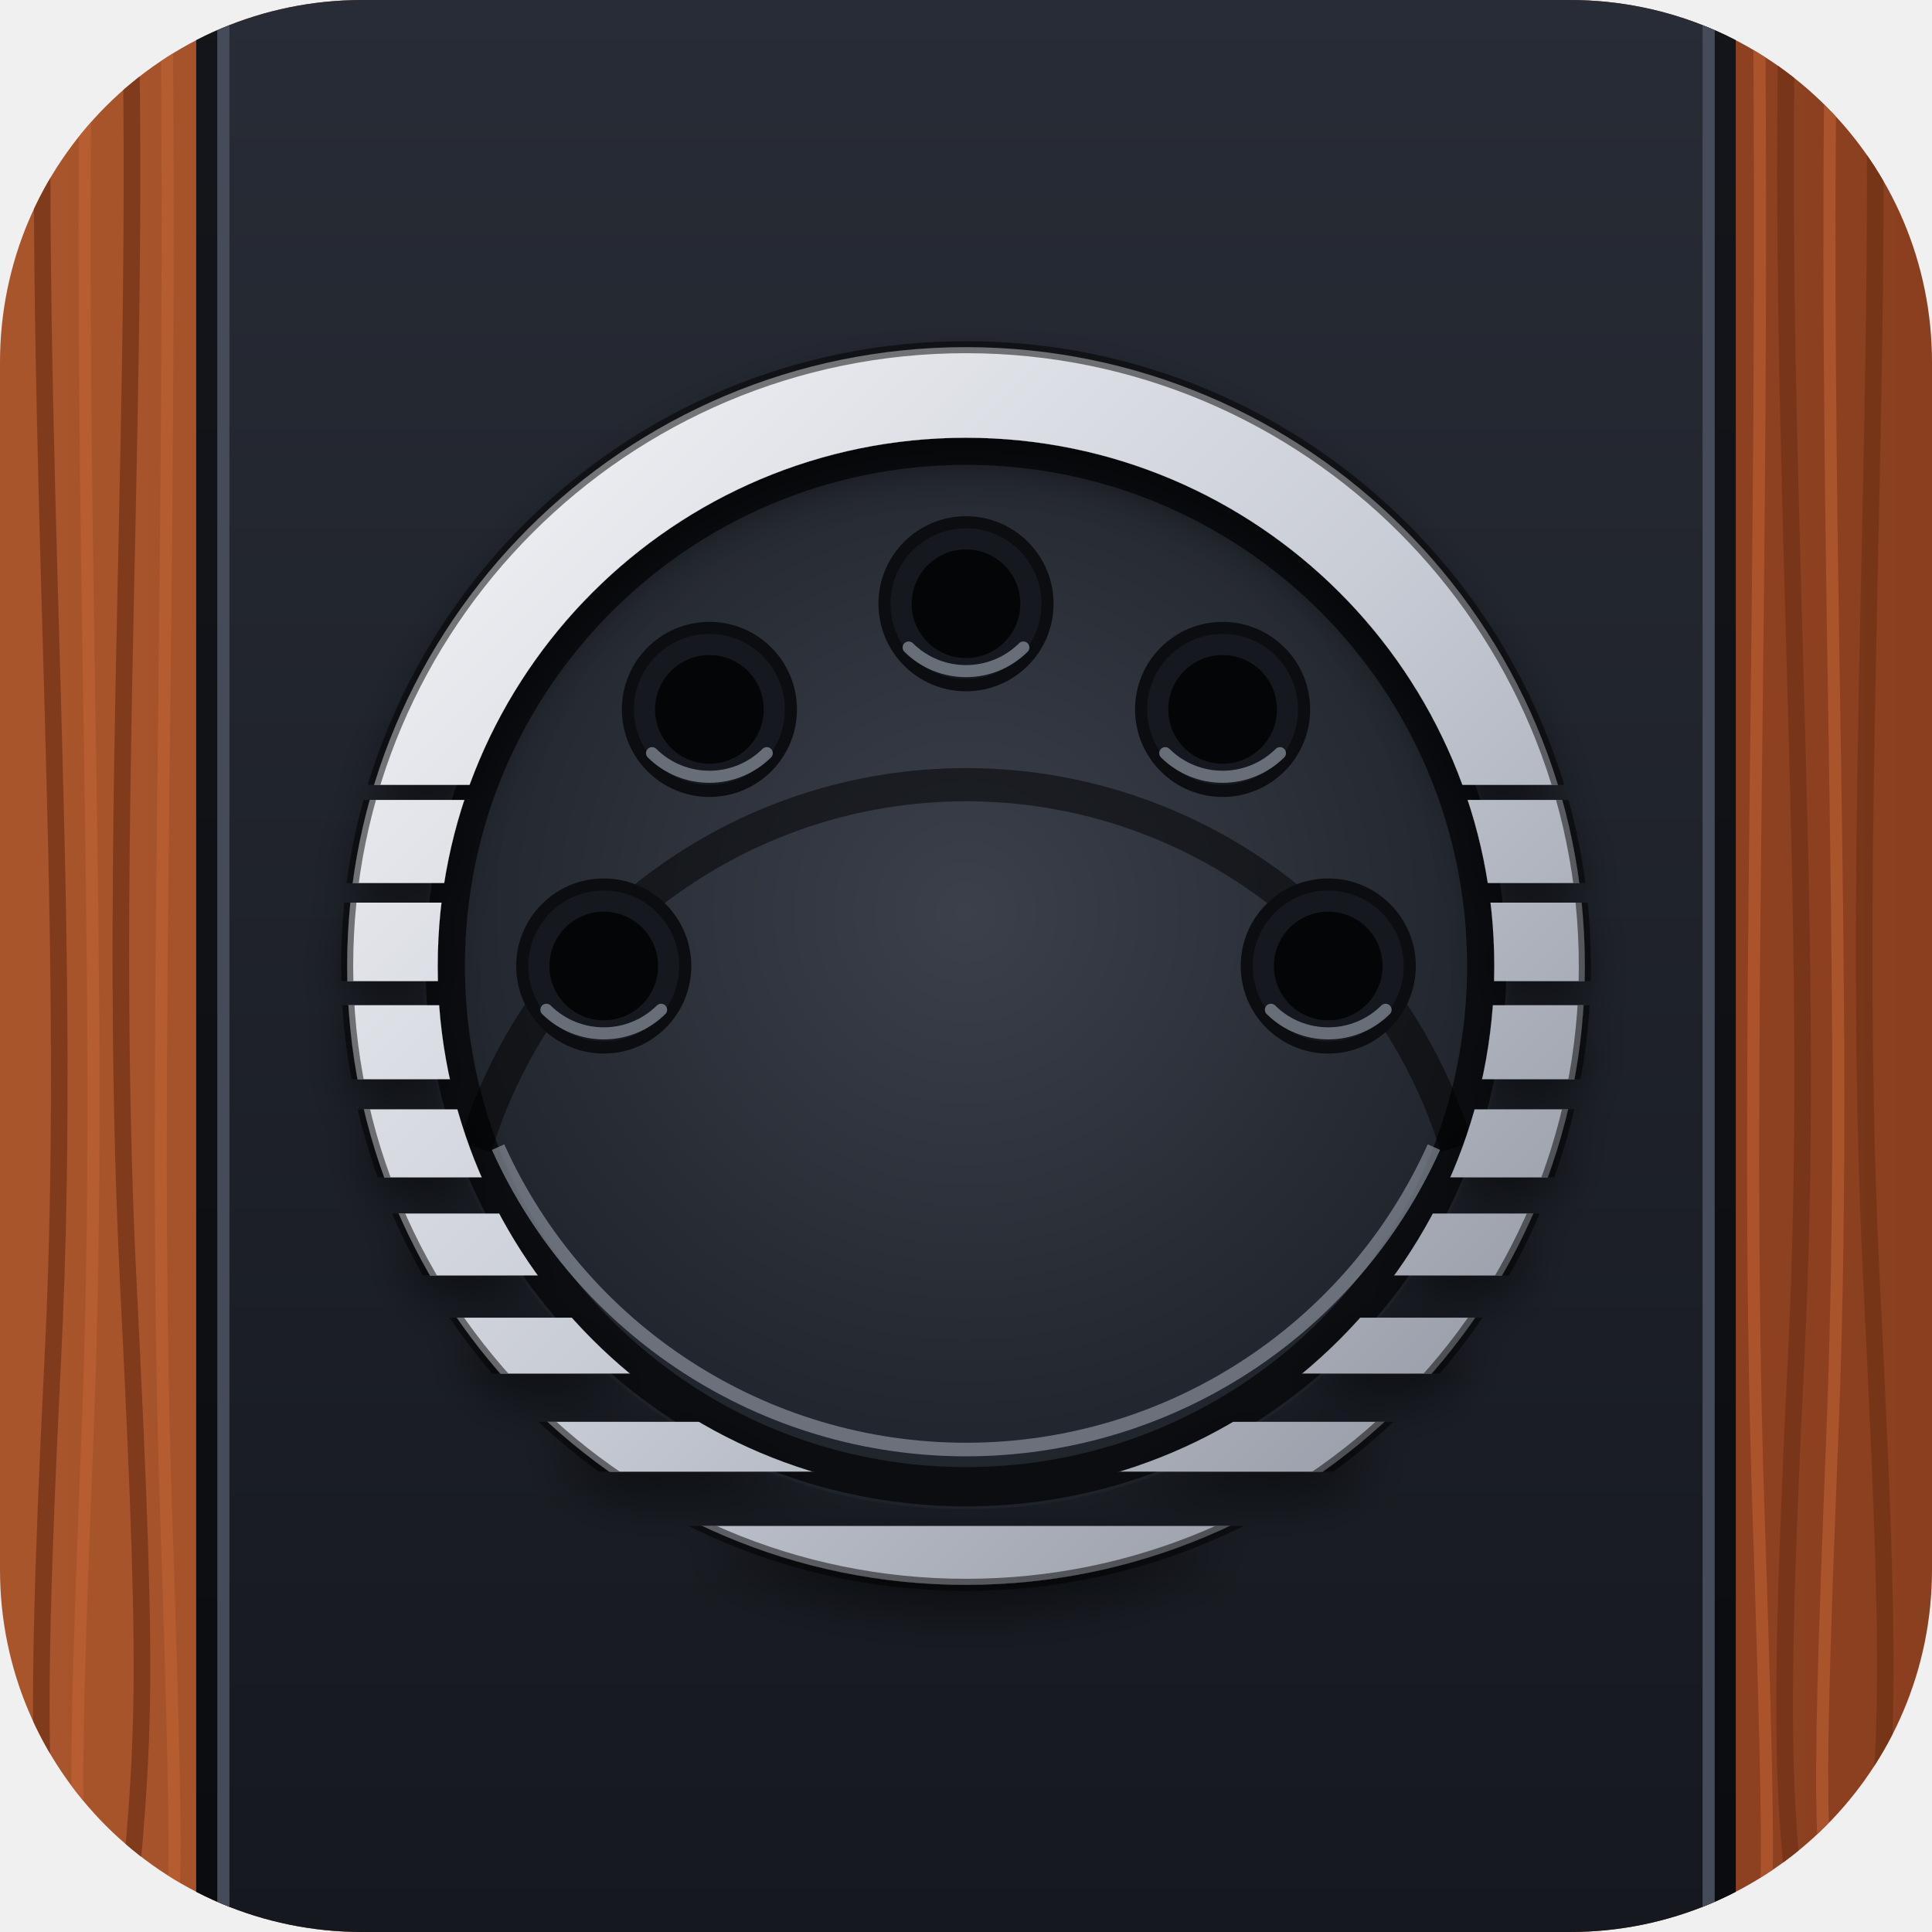
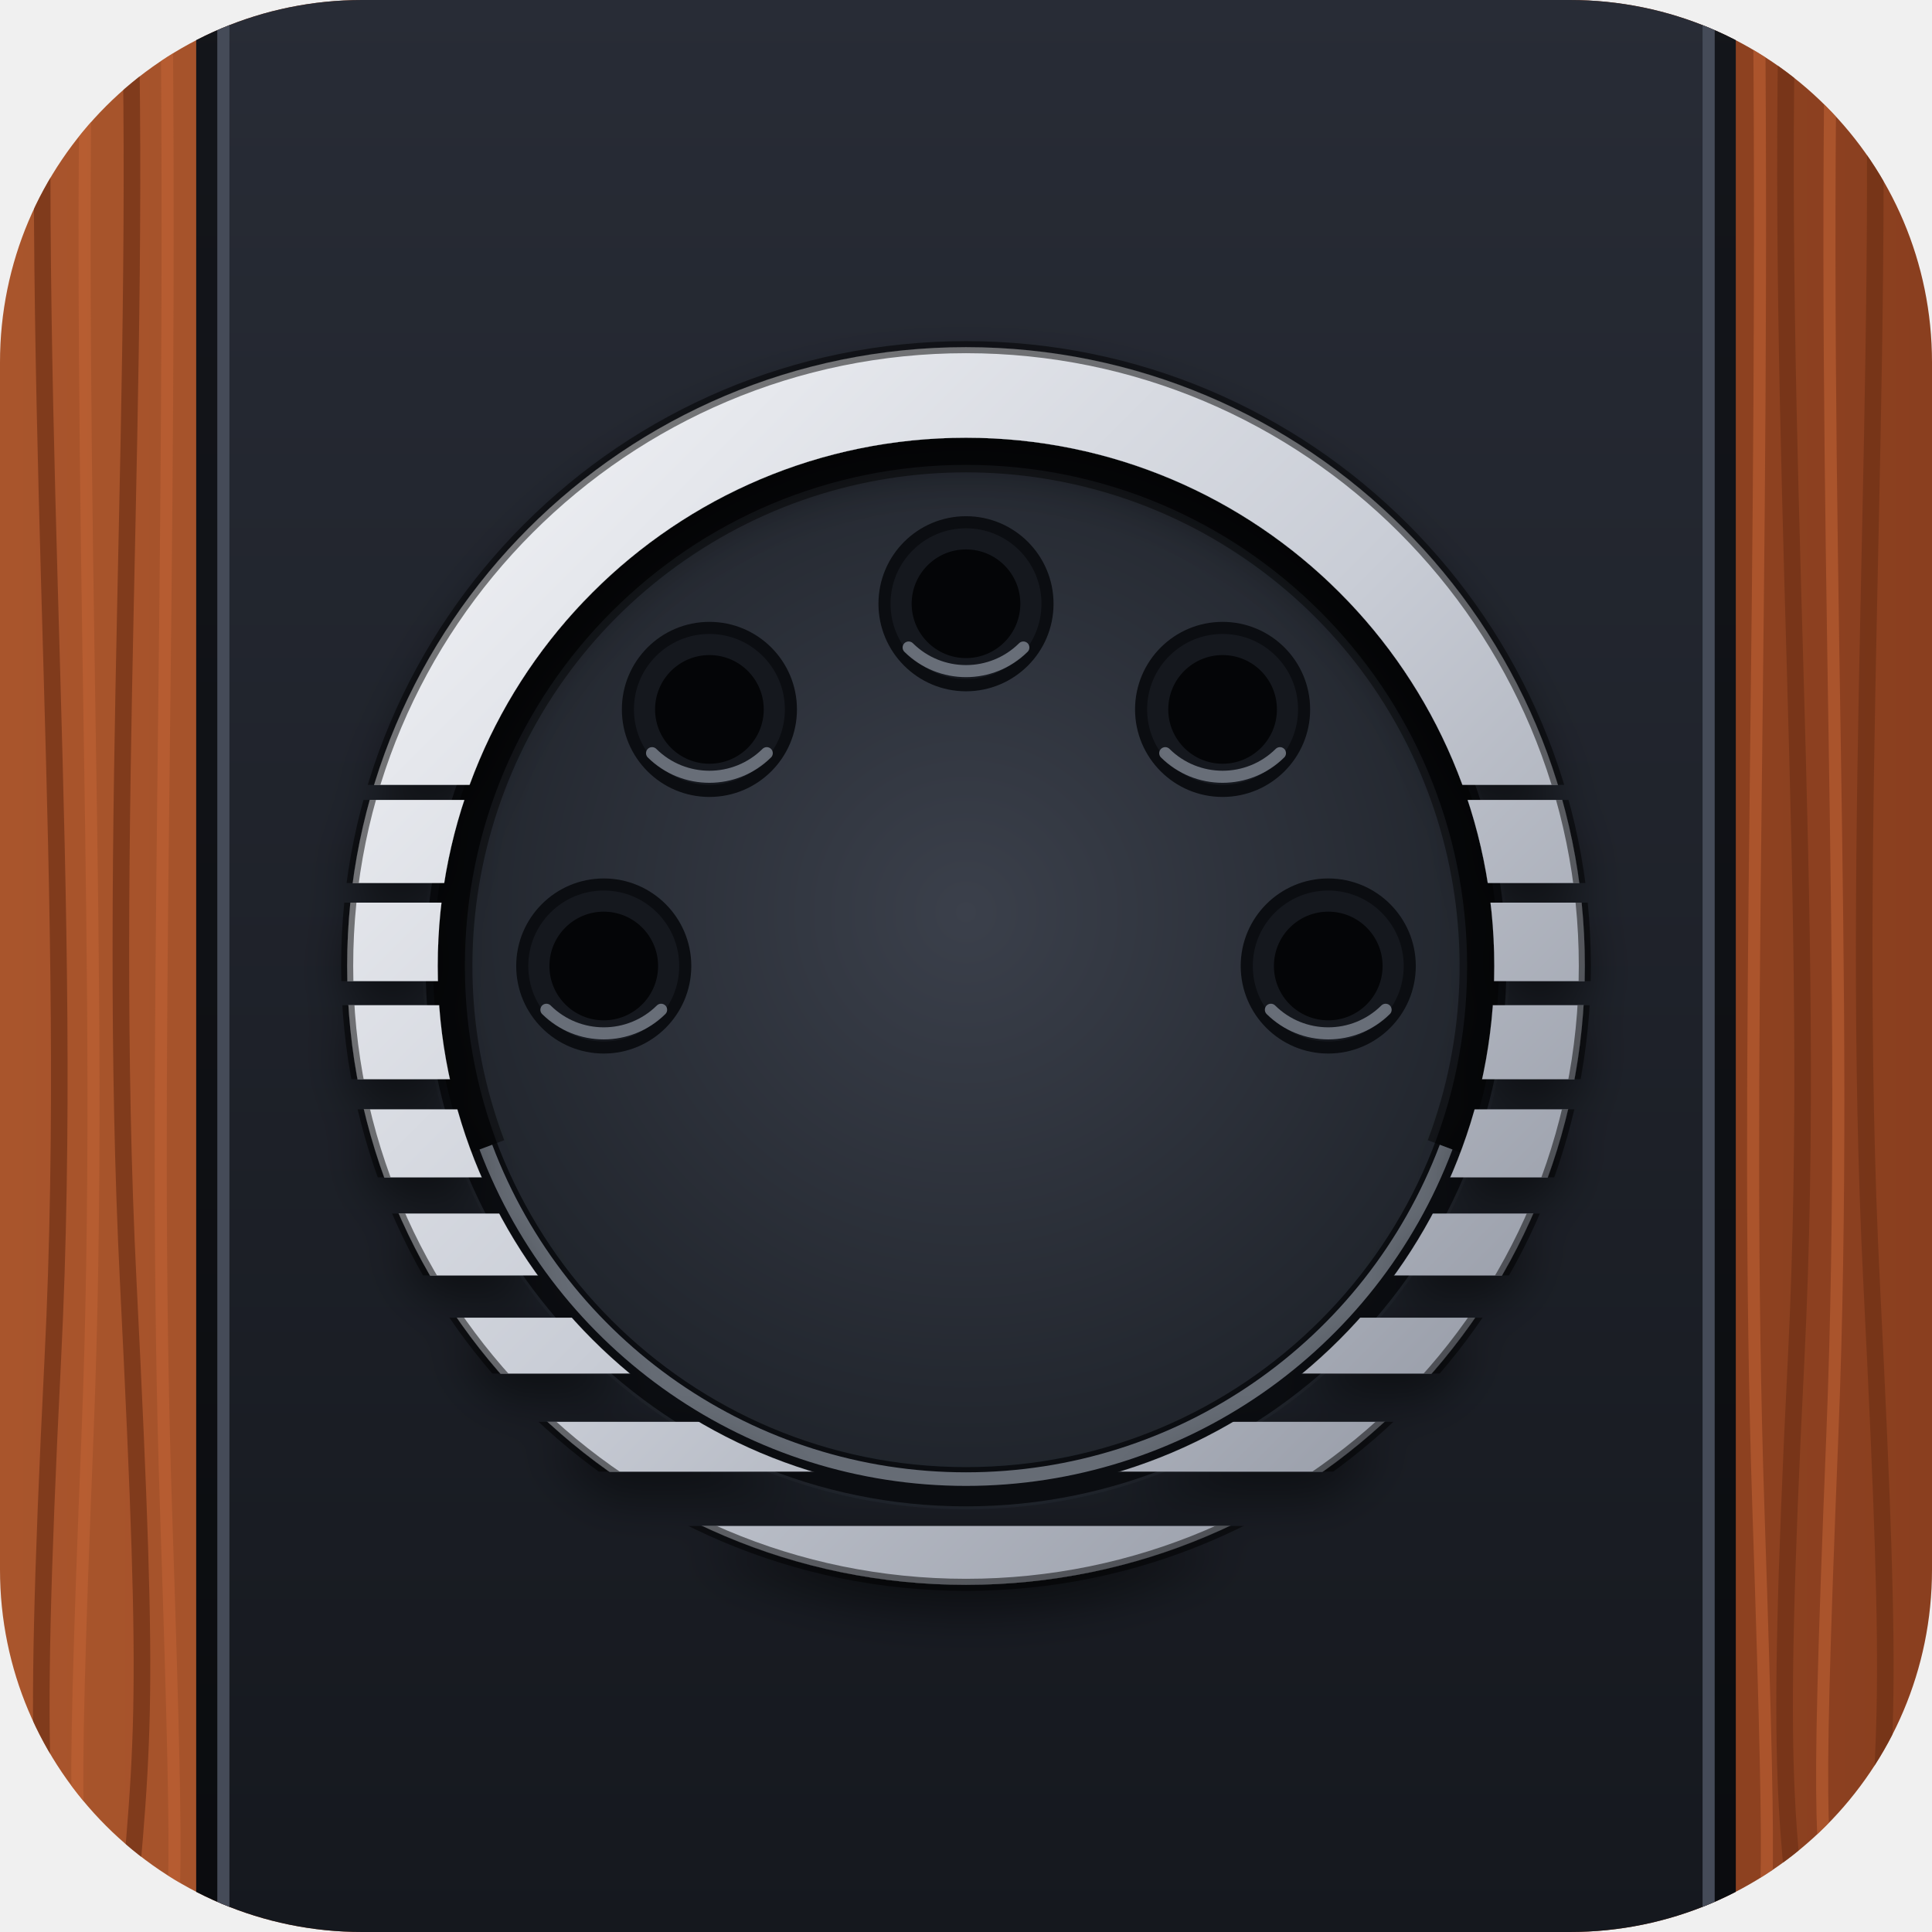
<svg xmlns="http://www.w3.org/2000/svg" viewBox="0 0 128 128" width="128" height="128" role="img" aria-label="deepmind-midi">
  <defs>
    <clipPath id="case">
      <rect width="128" height="128" rx="24" />
    </clipPath>
    <clipPath id="cheeks">
      <rect x="0" width="13" height="128" />
      <rect x="115" width="13" height="128" />
    </clipPath>
    <linearGradient id="wood" x1="0" y1="0" x2="1" y2="0">
      <stop offset="0" stop-color="#a9552c" />
      <stop offset="1" stop-color="#8a3f1f" />
    </linearGradient>
    <linearGradient id="panel" x1="0" y1="0" x2="0" y2="1">
      <stop offset="0" stop-color="#282c36" />
      <stop offset="1" stop-color="#15181e" />
    </linearGradient>
    <linearGradient id="metal" x1="0" y1="0" x2="1" y2="1">
      <stop offset="0" stop-color="#f4f5f8" />
      <stop offset="0.5" stop-color="#c9cdd6" />
      <stop offset="1" stop-color="#8e939f" />
    </linearGradient>
    <radialGradient id="recess" cx="0.5" cy="0.45" r="0.6">
      <stop offset="0" stop-color="#3b404b" />
      <stop offset="1" stop-color="#1c2027" />
    </radialGradient>
    <mask id="cuts">
      <rect width="128" height="128" fill="#fff" />
      <rect x="0" y="52" width="128" height="1" fill="#000" />
      <rect x="0" y="58.5" width="128" height="1.3" fill="#000" />
      <rect x="0" y="65" width="128" height="1.6" fill="#000" />
      <rect x="0" y="71.5" width="128" height="2" fill="#000" />
      <rect x="0" y="78" width="128" height="2.4" fill="#000" />
      <rect x="0" y="84.5" width="128" height="2.8" fill="#000" />
      <rect x="0" y="91" width="128" height="3.2" fill="#000" />
      <rect x="0" y="97.5" width="128" height="3.6" fill="#000" />
    </mask>
    <filter id="drop" x="-20%" y="-20%" width="140%" height="150%">
      <feDropShadow dx="0" dy="1.5" stdDeviation="1.6" flood-color="#000" flood-opacity="0.55" />
    </filter>
  </defs>
  <g clip-path="url(#case)">
    <rect width="128" height="128" fill="url(#wood)" />
    <g clip-path="url(#cheeks)" fill="none" stroke-linecap="round">
      <g stroke="#6f3116" stroke-width="1.1" opacity="0.7">
        <path d="M 3 -4 C 2 30 5 60 3.5 90 S 3 120 4 132" />
        <path d="M 8.5 -4 C 9.5 25 7 55 8.5 85 S 9.5 115 8 132" />
        <path d="M 118.5 -4 C 117.5 30 120.5 60 119 90 S 118.5 120 119.5 132" />
        <path d="M 124 -4 C 125 25 122.5 55 124 85 S 125 115 123.5 132" />
      </g>
      <g stroke="#c26436" stroke-width="0.8" opacity="0.55">
        <path d="M 5.8 -4 C 5 35 7 65 5.8 95 S 5.2 120 6 132" />
        <path d="M 11 -4 C 11.5 40 10 70 11 100 S 11.5 125 10.8 132" />
        <path d="M 121.4 -4 C 120.6 35 122.6 65 121.4 95 S 120.8 120 121.6 132" />
        <path d="M 116.5 -4 C 117 40 115.5 70 116.5 100 S 117 125 116.3 132" />
      </g>
    </g>
    <rect x="13" width="102" height="128" fill="url(#panel)" />
    <rect x="13" width="1.4" height="128" fill="#000" opacity="0.5" />
    <rect x="113.6" width="1.4" height="128" fill="#000" opacity="0.5" />
    <rect x="14.4" width="0.8" height="128" fill="#454b58" />
    <rect x="112.8" width="0.8" height="128" fill="#454b58" />
  </g>
  <circle cx="64" cy="64" r="36" fill="url(#recess)" />
  <circle cx="64" cy="64" r="34.5" fill="none" stroke="#0b0d11" stroke-width="2.6" />
-   <path d="M 31.5 76 A 34 34 0 0 1 96.5 76" fill="none" stroke="#000" stroke-width="2.2" opacity="0.5" />
-   <path d="M 33 76 A 34 34 0 0 0 95 76" fill="none" stroke="#7d838f" stroke-width="0.9" opacity="0.8" />
+   <path d="M 32.19 76 A 34 34 0 1 1 95.81 76" fill="none" stroke="#000" stroke-width="2.6" opacity="0.45" />
+   <path d="M 32.19 76 A 34 34 0 0 0 95.81 76" fill="none" stroke="#7d838f" stroke-width="0.9" opacity="0.8" />
  <g filter="url(#drop)">
    <circle cx="64" cy="64" r="38" fill="none" stroke="url(#metal)" stroke-width="6" mask="url(#cuts)" />
  </g>
  <circle cx="64" cy="64" r="41" fill="none" stroke="#000" stroke-width="0.8" opacity="0.5" mask="url(#cuts)" />
  <g>
    <g fill="#15181e" stroke="#0b0d11" stroke-width="0.8">
      <circle cx="64" cy="40" r="5.4" />
      <circle cx="47" cy="47" r="5.4" />
      <circle cx="81" cy="47" r="5.4" />
      <circle cx="40" cy="64" r="5.4" />
      <circle cx="88" cy="64" r="5.4" />
    </g>
    <g fill="#040507">
      <circle cx="64" cy="40" r="3.6" />
      <circle cx="47" cy="47" r="3.6" />
      <circle cx="81" cy="47" r="3.6" />
      <circle cx="40" cy="64" r="3.6" />
      <circle cx="88" cy="64" r="3.6" />
    </g>
    <g fill="none" stroke="#7d838f" stroke-width="0.8" stroke-linecap="round" opacity="0.8">
      <path d="M 60.2 42.9 A 5.4 5.4 0 0 0 67.8 42.9" />
      <path d="M 43.2 49.9 A 5.4 5.4 0 0 0 50.8 49.9" />
      <path d="M 77.2 49.9 A 5.4 5.4 0 0 0 84.8 49.9" />
      <path d="M 36.2 66.9 A 5.4 5.4 0 0 0 43.8 66.9" />
      <path d="M 84.2 66.9 A 5.4 5.4 0 0 0 91.8 66.9" />
    </g>
  </g>
</svg>
